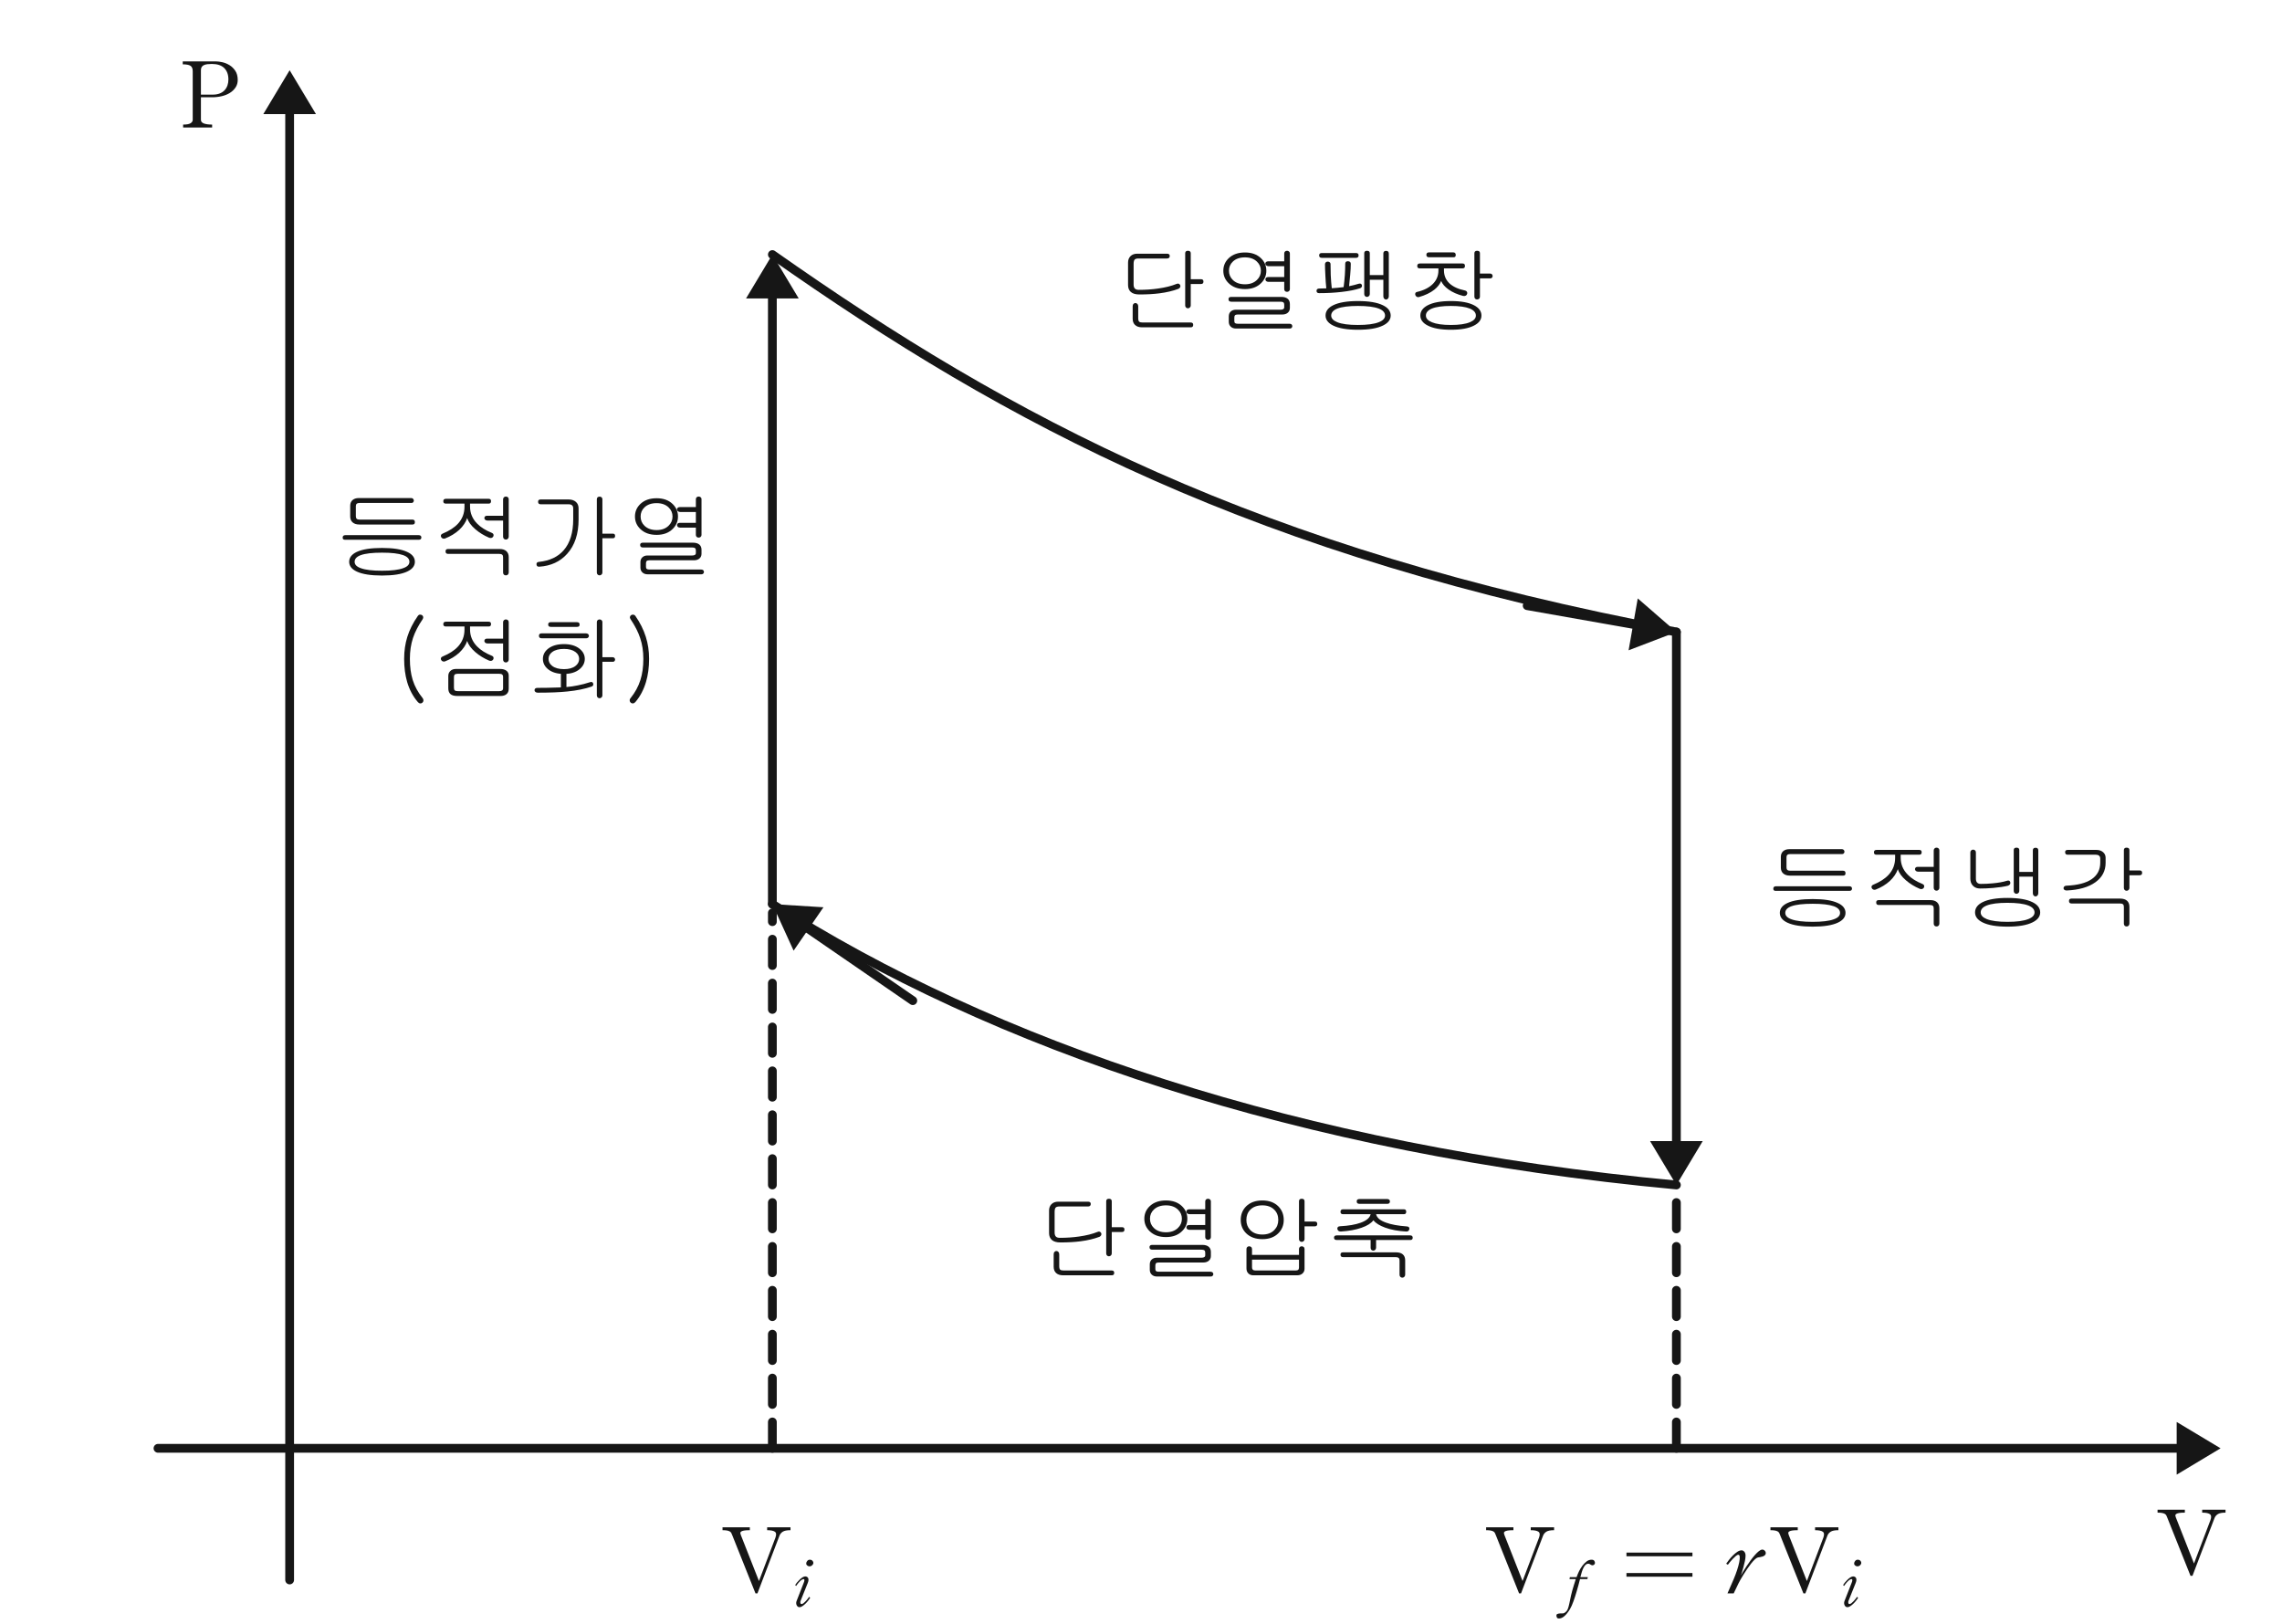
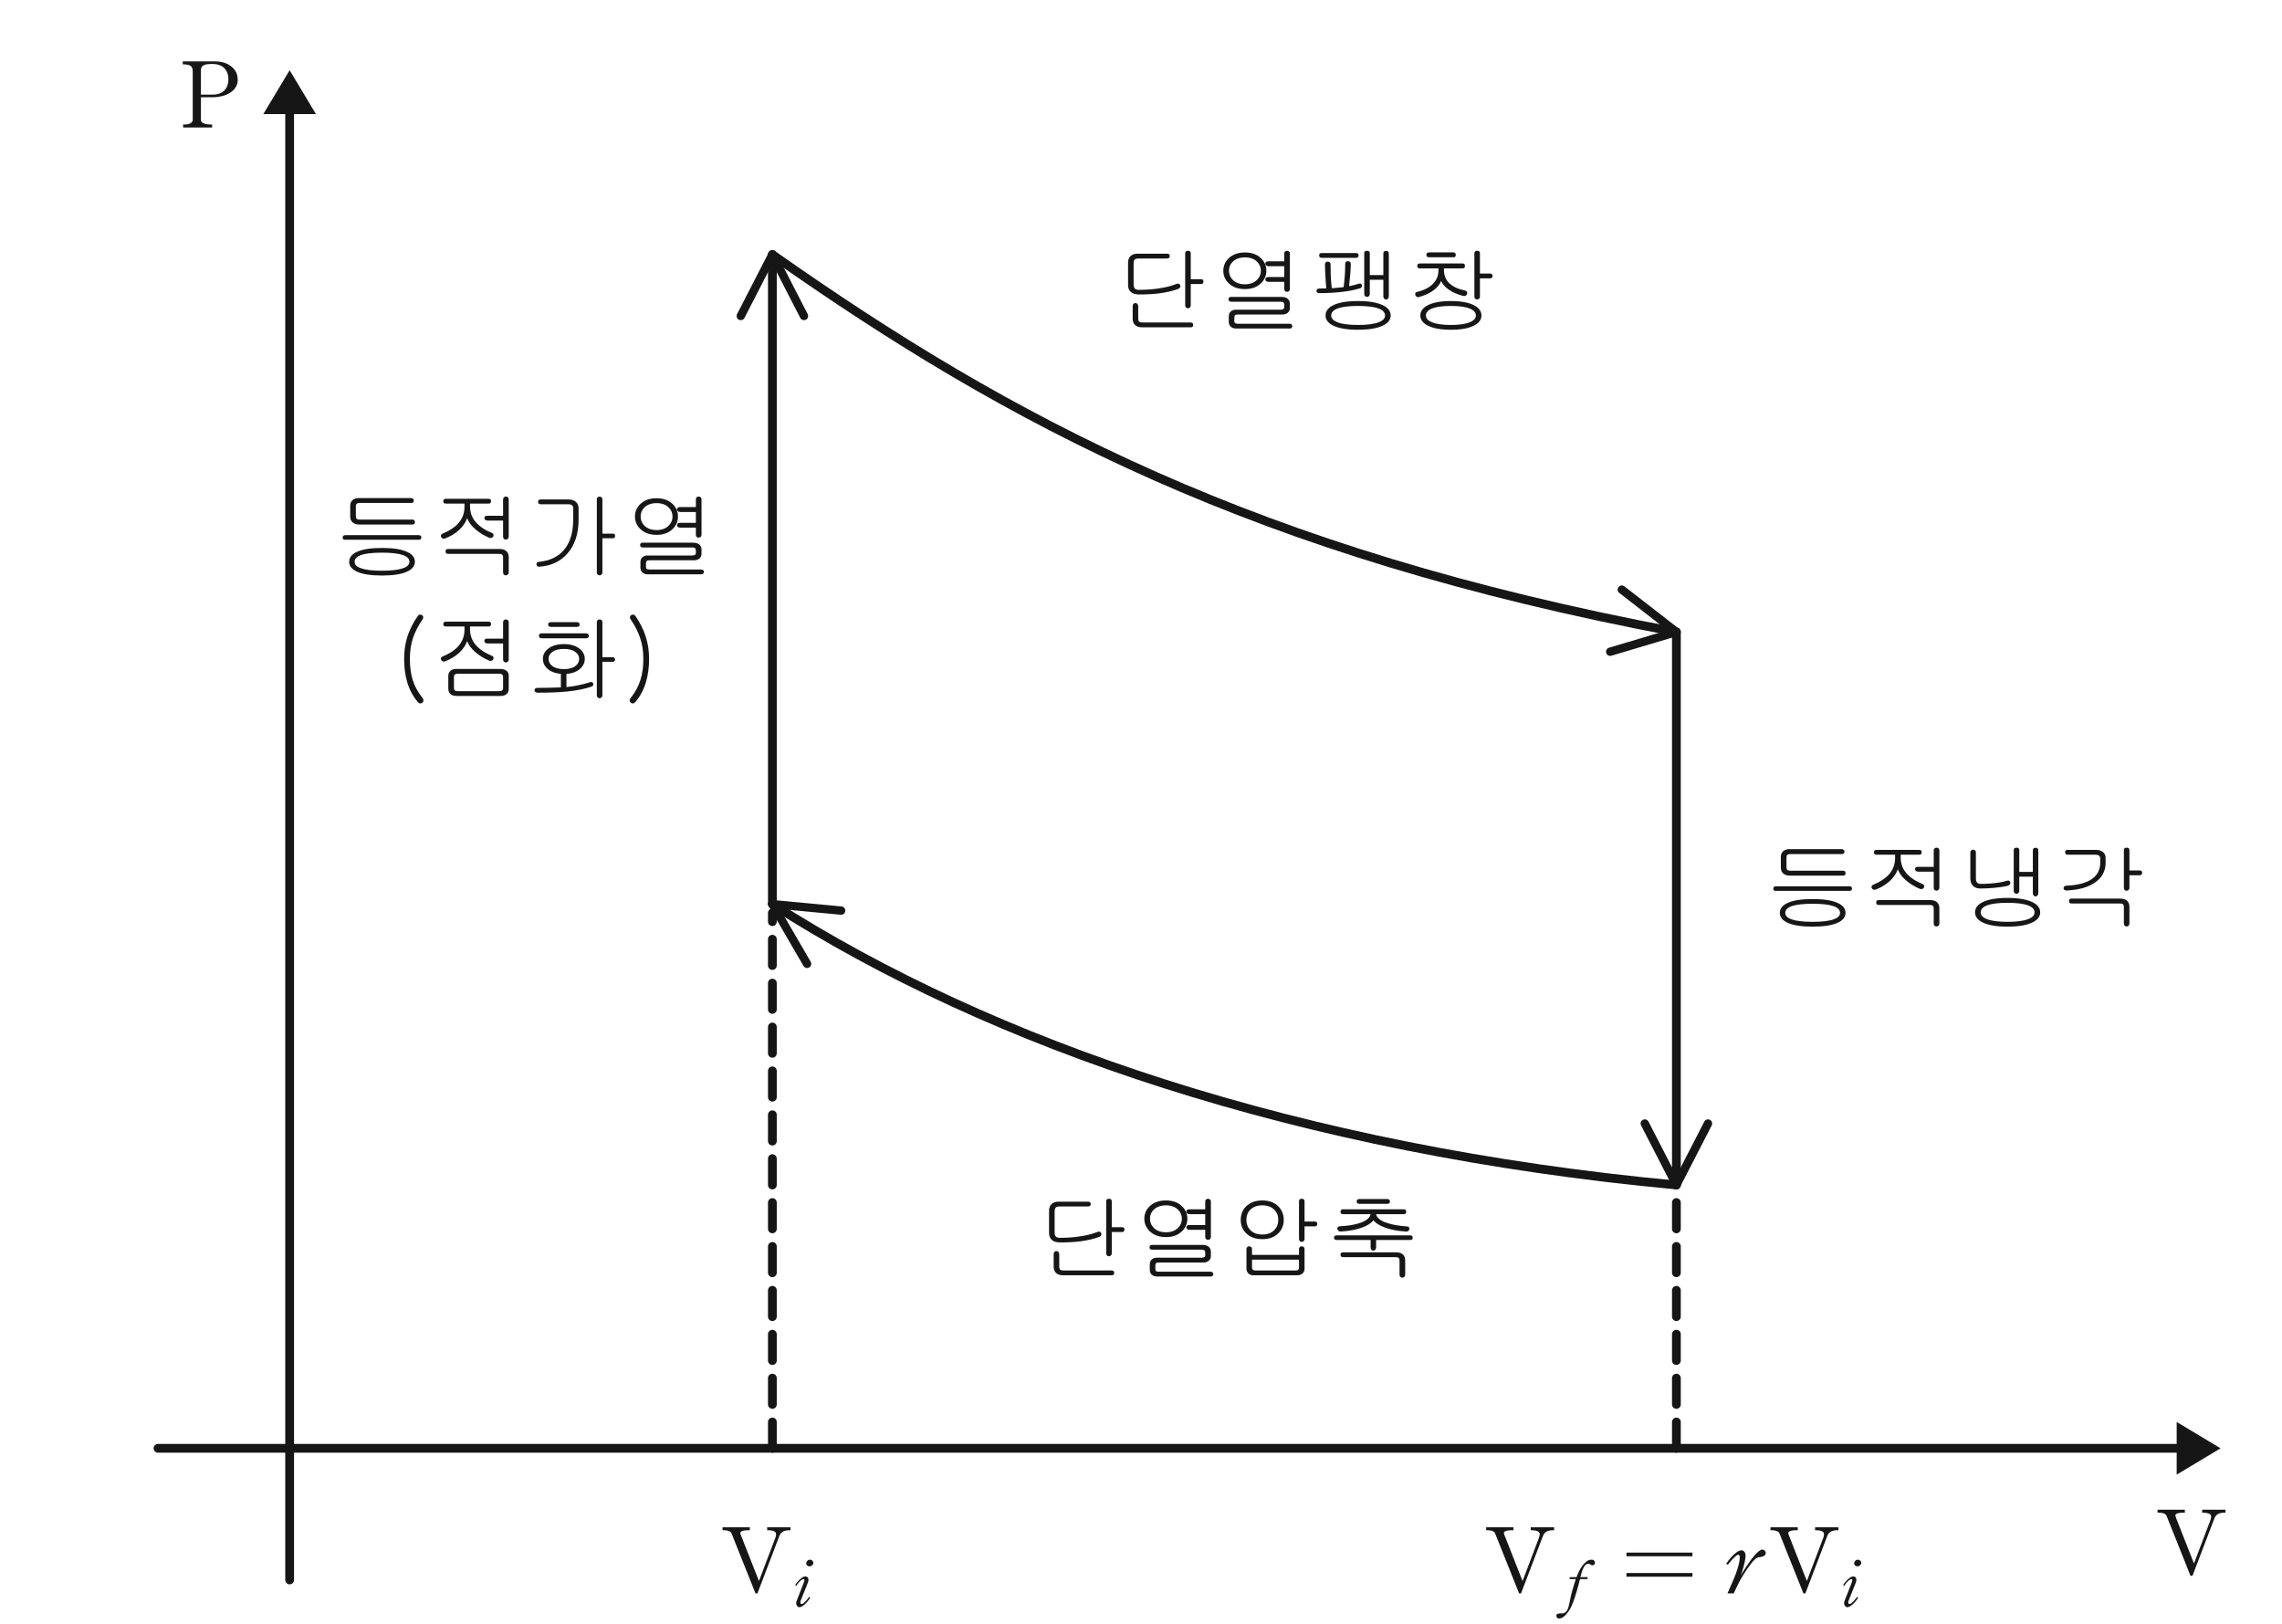
<svg xmlns="http://www.w3.org/2000/svg" width="232.0pt" height="165.077pt" viewBox="0 0 260 185">
  <g stroke-linecap="round" stroke-linejoin="round">
    <line x1="18" y1="165" x2="249.75" y2="165.0" stroke="#161616" stroke-width="1" />
    <path d="M 253,165 L 248.0,162.0 L 248.0,168.0 Z" stroke="#161616" stroke-width="0" fill="#161616" />
    <line x1="33" y1="180" x2="33.0" y2="11.25" stroke="#161616" stroke-width="1" />
    <path d="M 33,8 L 30.0,13.0 L 36.0,13.0 Z" stroke="#161616" stroke-width="0" fill="#161616" />
    <path d="M614 507Q614 462 591.0 427.5Q568 393 530.5 369.5Q493 346 443.5 334.5Q394 323 342 323H223V83Q223 57 254.0 45.0Q285 33 342 33V2H34V33Q92 33 114.0 48.0Q136 63 136 83V599Q136 641 112.5 657.0Q89 673 30 673V704H385Q411 704 450.0 695.5Q489 687 525.5 665.0Q562 643 588.0 604.5Q614 566 614 507ZM515 512Q515 589 471.0 633.0Q427 677 339 677Q313 677 292.0 674.5Q271 672 255.5 665.0Q240 658 231.5 645.0Q223 632 223 612V351H347Q392 351 424.0 364.0Q456 377 476.0 399.5Q496 422 505.5 451.0Q515 480 515 512Z" fill="#161616" transform="translate(20.5,14.5469) scale(0.0107254,-0.0107254)" />
    <path d="M752 673Q695 673 670.0 657.0Q645 641 635 615L401 2H380L132 623Q128 635 122.5 644.5Q117 654 106.5 660.0Q96 666 78.0 669.5Q60 673 30 673V704H320V673Q279 673 257.5 669.0Q236 665 227.0 658.0Q218 651 219.0 642.0Q220 633 224 623L417 133L592 594Q609 641 585.5 657.0Q562 673 504 673V704H752Z" fill="#161616" transform="translate(245.5,179.5469) scale(0.0107254,-0.0107254)" />
    <line x1="88.0" y1="165.0" x2="88.0" y2="162.0" stroke="#161616" stroke-width="1" />
    <line x1="88.0" y1="160.0" x2="88.0" y2="157.0" stroke="#161616" stroke-width="1" />
    <line x1="88.0" y1="155.0" x2="88.0" y2="152.0" stroke="#161616" stroke-width="1" />
    <line x1="88.0" y1="150.0" x2="88.0" y2="147.0" stroke="#161616" stroke-width="1" />
    <line x1="88.0" y1="145.0" x2="88.0" y2="142.0" stroke="#161616" stroke-width="1" />
    <line x1="88.0" y1="140.0" x2="88.0" y2="137.0" stroke="#161616" stroke-width="1" />
    <line x1="88.0" y1="135.0" x2="88.0" y2="132.0" stroke="#161616" stroke-width="1" />
    <line x1="88.0" y1="130.0" x2="88.0" y2="127.0" stroke="#161616" stroke-width="1" />
    <line x1="88.0" y1="125.0" x2="88.0" y2="122.0" stroke="#161616" stroke-width="1" />
    <line x1="88.0" y1="120.0" x2="88.0" y2="117.0" stroke="#161616" stroke-width="1" />
    <line x1="88.0" y1="115.0" x2="88.0" y2="112.0" stroke="#161616" stroke-width="1" />
    <line x1="88.0" y1="110.0" x2="88.0" y2="107.0" stroke="#161616" stroke-width="1" />
    <line x1="88.0" y1="105.0" x2="88.0" y2="104.0" stroke="#161616" stroke-width="1" />
    <line x1="191.0" y1="165.0" x2="191.0" y2="162.0" stroke="#161616" stroke-width="1" />
    <line x1="191.0" y1="160.0" x2="191.0" y2="157.0" stroke="#161616" stroke-width="1" />
    <line x1="191.0" y1="155.0" x2="191.0" y2="152.0" stroke="#161616" stroke-width="1" />
    <line x1="191.0" y1="150.0" x2="191.0" y2="147.0" stroke="#161616" stroke-width="1" />
    <line x1="191.0" y1="145.0" x2="191.0" y2="142.0" stroke="#161616" stroke-width="1" />
    <line x1="191.0" y1="140.0" x2="191.0" y2="137.0" stroke="#161616" stroke-width="1" />
-     <line x1="88" y1="103" x2="88.0" y2="32.25" stroke="#161616" stroke-width="1" />
-     <path d="M 88,29 L 85.0,34.0 L 91.0,34.0 Z" stroke="#161616" stroke-width="0" fill="#161616" />
+     <line x1="88" y1="103" x2="88" y2="29" stroke="#161616" stroke-width="1" />
+     <path d="M 84.4,36.0 L 88,29 L 91.6,36.0" stroke="#161616" stroke-width="0.95" fill="none" />
    <path d="M88,29 C115,48 143,63 191,72" stroke="#161616" stroke-width="1" fill="none" />
-     <line x1="174" y1="69" x2="187.799" y2="71.435" stroke="#161616" stroke-width="1" />
-     <path d="M 191,72 L 186.597,68.177 L 185.555,74.085 Z" stroke="#161616" stroke-width="0" fill="#161616" />
-     <line x1="191" y1="72" x2="191.0" y2="131.75" stroke="#161616" stroke-width="1" />
-     <path d="M 191,135 L 194.0,130.0 L 188.0,130.0 Z" stroke="#161616" stroke-width="0" fill="#161616" />
+     <path d="M 184.783,67.172 L 191,72 L 183.456,74.248" stroke="#161616" stroke-width="0.95" fill="none" />
+     <line x1="191" y1="72" x2="191" y2="135" stroke="#161616" stroke-width="1" />
+     <path d="M 194.6,128.0 L 191,135 L 187.4,128.0" stroke="#161616" stroke-width="0.95" fill="none" />
    <path d="M191,135 C148,131 113,119 88,103" stroke="#161616" stroke-width="1" fill="none" />
-     <line x1="104" y1="114" x2="90.678" y2="104.841" stroke="#161616" stroke-width="1" />
-     <path d="M 88,103 L 90.421,108.305 L 93.82,103.361 Z" stroke="#161616" stroke-width="0" fill="#161616" />
+     <path d="M 91.955,109.806 L 88,103 L 95.836,103.741" stroke="#161616" stroke-width="0.95" fill="none" />
    <path d="M271 489H837Q862 489 861 515Q861 541 835 541H274Q252 541 243 550Q234 558 234 577V685Q234 702 244 710Q254 718 275 718H827Q838 718 844 727Q850 734 850 744Q849 755 842 762Q835 770 822 770H265Q223 770 198 748Q174 725 174 689V574Q174 535 199 512Q225 489 271 489ZM900 376H124Q95 376 94 352Q92 327 119 327H902Q930 327 930 352Q929 376 900 376ZM512 240Q334 240 244 198Q163 160 163 93Q163 27 244 -11Q334 -53 512 -53Q689 -53 779 -11Q861 27 861 93Q861 161 779 198Q690 240 512 240ZM512 190Q663 190 736 164Q803 140 803 93Q803 48 736 25Q663 -2 512 -2Q360 -2 287 25Q221 48 221 93Q221 140 287 164Q360 190 512 190Z" fill="#161616" transform="translate(38.0345,65) scale(0.0107254,-0.0107254)" />
    <path d="M621 762H167Q139 762 139 737Q138 711 166 711H364V678Q364 573 295 498Q238 436 131 392Q118 387 114 376Q111 366 116 356Q122 345 132 341Q143 336 156 340Q246 375 309 433Q370 491 393 558Q410 499 479 439Q543 384 625 349Q639 343 652 347Q664 351 670 362Q675 373 672 384Q668 395 655 400Q555 440 497 500Q423 576 423 680V711H621Q646 711 646 737Q646 762 621 762ZM834 360V757Q834 771 824 779Q816 786 804 786Q791 786 783 778Q774 770 774 756V582H603Q589 582 582 575Q575 567 575 557Q576 547 584 539Q593 531 608 531H774V360Q774 346 783 337Q791 329 804 329Q816 329 824 337Q834 346 834 360ZM738 229H190Q162 229 163 203Q163 177 190 177H733Q755 177 765 168Q774 160 774 141V-21Q774 -35 783 -44Q791 -51 804 -51Q816 -51 824 -44Q834 -35 834 -21V143Q834 183 809 206Q784 229 738 229Z" fill="#161616" transform="translate(49.0172,65) scale(0.0107254,-0.0107254)" />
    <path d="M445 755H149Q121 755 122 730Q122 704 150 704H447Q470 704 483 693Q495 682 495 661V544Q495 333 395 217Q303 110 131 92Q103 90 105 65Q107 39 135 41Q319 53 431 178Q552 312 552 542V660Q552 704 524 729Q495 755 445 755ZM805 392V758Q805 771 795 779Q787 785 775 785Q763 785 755 779Q746 771 746 758V-22Q746 -35 755 -43Q763 -51 775 -51Q787 -51 795 -43Q805 -35 805 -22V343H916Q940 343 940 368Q940 392 916 392Z" fill="#161616" transform="translate(60,65) scale(0.0107254,-0.0107254)" />
    <path d="M357 768Q248 768 184 707Q127 652 127 574Q127 496 184 441Q248 379 357 379Q464 379 527 441Q584 496 584 574Q584 652 527 707Q464 768 357 768ZM357 716Q437 716 484 671Q526 631 526 574Q526 516 484 476Q437 430 357 430Q275 430 228 476Q187 516 187 574Q187 632 228 671Q275 716 357 716ZM834 378V759Q834 772 824 779Q816 786 804 786Q791 786 783 779Q774 771 774 758V674H603Q588 674 580 666Q573 659 573 648Q574 638 582 631Q592 622 608 622H774V507H605Q590 507 581 500Q574 492 574 482Q574 472 582 464Q591 456 606 456H774V378Q774 365 783 357Q791 350 804 350Q816 350 824 357Q834 365 834 378ZM743 296H212Q181 296 182 271Q182 245 212 245H735Q756 245 765 238Q774 231 774 213V186Q774 172 763 166Q754 160 736 160H260Q227 160 206 141Q185 122 185 89V31Q185 -1 207 -21Q228 -40 262 -40H833Q846 -40 853 -32Q860 -24 860 -14Q859 -4 852 4Q843 11 829 11H279Q261 11 253 17Q244 23 244 38V77Q244 93 251 101Q260 109 280 109H754Q790 109 812 128Q834 147 834 178V221Q834 256 811 276Q787 296 743 296Z" fill="#161616" transform="translate(70.9828,65) scale(0.0107254,-0.0107254)" />
    <path d="M253 824Q176 714 141 602Q107 493 107 367Q107 232 139 121Q176 -3 253 -92Q264 -105 278 -106Q291 -107 301 -98Q311 -89 312 -76Q313 -61 303 -49Q230 41 198 143Q168 240 168 367Q168 489 201 589Q232 683 304 789Q312 802 309 814Q307 825 296 832Q286 838 274 837Q261 836 253 824Z" fill="#161616" transform="translate(44.8987,79) scale(0.0107254,-0.0107254)" />
    <path d="M621 762H167Q139 762 139 737Q138 711 166 711H364V678Q364 573 295 498Q238 436 131 392Q118 387 114 376Q111 366 116 356Q122 345 132 341Q143 336 156 340Q246 375 309 433Q370 491 393 558Q410 499 479 439Q543 384 625 349Q639 343 652 347Q664 351 670 362Q675 373 672 384Q668 395 655 400Q555 440 497 500Q423 576 423 680V711H621Q646 711 646 737Q646 762 621 762ZM834 360V757Q834 771 824 779Q816 786 804 786Q791 786 783 778Q774 770 774 756V582H603Q589 582 582 575Q575 567 575 557Q576 547 584 539Q593 531 608 531H774V360Q774 346 783 337Q791 329 804 329Q816 329 824 337Q834 346 834 360ZM774 175V56Q774 39 763 31Q753 24 730 24H297Q271 24 261 32Q252 40 252 60V173Q252 192 260 200Q270 209 294 209H729Q753 209 763 202Q774 194 774 175ZM743 260H273Q236 260 214 239Q192 218 192 186V55Q192 15 213 -5Q236 -27 286 -27H747Q787 -27 810 -8Q834 12 834 50V190Q834 222 810 241Q785 260 743 260Z" fill="#161616" transform="translate(49.0172,79) scale(0.0107254,-0.0107254)" />
    <path d="M631 638H159Q131 638 131 612Q131 586 159 586H635Q648 586 655 595Q662 602 662 612Q661 623 654 630Q645 638 631 638ZM534 757H257Q229 757 229 732Q229 707 257 707H536Q564 707 563 732Q563 757 534 757ZM397 524Q291 524 228 475Q173 431 173 367Q173 302 228 257Q290 207 397 207Q501 207 562 257Q618 303 618 367Q618 430 562 475Q500 524 397 524ZM397 473Q475 473 519 440Q558 411 558 367Q558 322 519 292Q476 258 397 258Q317 258 272 292Q233 322 233 367Q233 411 272 440Q317 473 397 473ZM423 68V235H364V64Q296 62 220 60Q161 59 114 59Q100 59 91 52Q84 44 84 34Q84 24 93 16Q102 8 119 8Q313 8 435 21Q584 36 691 73Q714 83 707 106Q699 129 672 119Q608 98 541 85Q484 73 423 68ZM805 385V759Q805 772 795 779Q787 786 775 786Q763 786 755 779Q746 771 746 758V-21Q746 -35 755 -43Q763 -51 775 -51Q787 -51 795 -43Q805 -35 805 -22V336H917Q928 336 934 344Q940 351 940 361Q939 371 932 378Q925 385 912 385Z" fill="#161616" transform="translate(60,79) scale(0.0107254,-0.0107254)" />
    <path d="M131 824Q122 836 109 837Q97 838 87 832Q76 825 74 814Q71 802 80 789Q151 683 182 589Q216 489 216 367Q216 240 185 143Q153 41 81 -49Q70 -61 71 -76Q72 -89 82 -98Q92 -107 105 -106Q119 -105 131 -92Q207 -3 244 121Q277 232 277 367Q277 493 242 602Q207 714 131 824Z" fill="#161616" transform="translate(70.9828,79) scale(0.0107254,-0.0107254)" />
    <path d="M553 755H236Q191 755 164 728Q139 702 139 661V422Q139 374 169 348Q199 322 259 322Q379 322 472 334Q588 349 675 382Q688 389 693 400Q697 410 693 421Q688 431 678 436Q667 440 654 434Q573 401 458 385Q362 371 253 371Q225 371 212 384Q198 398 198 427V644Q198 679 208 691Q219 704 249 704H552Q581 704 582 730Q582 755 553 755ZM805 484V759Q805 786 775 786Q746 786 746 759V205Q746 191 755 183Q763 175 775 175Q787 175 795 183Q805 191 805 205V433H914Q940 433 940 459Q940 484 914 484ZM247 196Q247 213 237 222Q229 231 217 231Q205 231 197 222Q188 213 188 196V64Q188 22 213 -2Q240 -27 287 -27H805Q831 -27 831 -1Q831 24 805 24H295Q267 24 257 33Q247 43 247 70Z" fill="#161616" transform="translate(127.0345,37) scale(0.0107254,-0.0107254)" />
    <path d="M357 768Q248 768 184 707Q127 652 127 574Q127 496 184 441Q248 379 357 379Q464 379 527 441Q584 496 584 574Q584 652 527 707Q464 768 357 768ZM357 716Q437 716 484 671Q526 631 526 574Q526 516 484 476Q437 430 357 430Q275 430 228 476Q187 516 187 574Q187 632 228 671Q275 716 357 716ZM834 378V759Q834 772 824 779Q816 786 804 786Q791 786 783 779Q774 771 774 758V674H603Q588 674 580 666Q573 659 573 648Q574 638 582 631Q592 622 608 622H774V507H605Q590 507 581 500Q574 492 574 482Q574 472 582 464Q591 456 606 456H774V378Q774 365 783 357Q791 350 804 350Q816 350 824 357Q834 365 834 378ZM743 296H212Q181 296 182 271Q182 245 212 245H735Q756 245 765 238Q774 231 774 213V186Q774 172 763 166Q754 160 736 160H260Q227 160 206 141Q185 122 185 89V31Q185 -1 207 -21Q228 -40 262 -40H833Q846 -40 853 -32Q860 -24 860 -14Q859 -4 852 4Q843 11 829 11H279Q261 11 253 17Q244 23 244 38V77Q244 93 251 101Q260 109 280 109H754Q790 109 812 128Q834 147 834 178V221Q834 256 811 276Q787 296 743 296Z" fill="#161616" transform="translate(138.0172,37) scale(0.0107254,-0.0107254)" />
    <path d="M512 762H149Q121 762 121 737Q121 711 149 711H512Q540 711 540 737Q540 762 512 762ZM183 643Q183 598 187 526Q190 455 197 387L123 385Q94 385 93 361Q93 336 121 336Q250 336 360 349Q476 362 553 387Q566 390 572 400Q578 409 576 419Q574 429 565 435Q556 440 542 436Q516 429 492 422Q469 417 439 410Q446 470 451 532Q457 598 457 647Q457 674 427 675Q398 675 398 649Q398 590 394 528Q389 460 381 400Q347 396 318 393Q291 391 255 388Q248 451 244 529Q242 591 242 646Q242 658 232 665Q224 671 212 671Q200 671 192 664Q183 656 183 643ZM803 757V528H659V760Q659 786 629 786Q600 786 600 760V326Q600 312 609 304Q617 296 629 296Q641 296 649 304Q659 312 659 326V478H803V302Q803 286 812 277Q820 268 832 268Q843 268 851 277Q861 287 861 303V756Q861 785 832 785Q803 785 803 757ZM533 252Q359 252 269 207Q189 167 189 98Q189 32 269 -8Q360 -53 533 -53Q708 -53 799 -8Q881 32 881 98Q881 167 799 207Q708 252 533 252ZM533 200Q681 200 754 172Q821 146 821 98Q821 53 754 27Q680 -2 533 -2Q387 -2 314 27Q249 53 249 98Q249 146 314 172Q386 200 533 200Z" fill="#161616" transform="translate(149,37) scale(0.0107254,-0.0107254)" />
    <path d="M521 769H265Q236 769 236 743Q236 717 265 717H525Q549 717 548 743Q547 769 521 769ZM621 651H167Q139 651 139 625Q138 599 166 599H364V577Q364 494 306 435Q246 374 137 349Q123 346 119 336Q115 326 119 315Q123 304 133 298Q143 291 156 294Q258 323 321 373Q372 414 393 465Q413 417 470 376Q534 330 628 306Q643 303 655 310Q666 316 669 328Q673 339 667 350Q661 361 647 364Q538 386 480 441Q423 496 423 578V599H621Q646 599 646 625Q646 651 621 651ZM805 544V760Q805 786 775 786Q746 786 746 759V299Q746 285 755 276Q763 269 775 269Q787 269 795 276Q805 284 805 298V493H916Q927 493 934 501Q940 509 940 519Q939 529 932 537Q925 544 912 544ZM497 252Q336 252 250 207Q172 166 172 98Q172 32 250 -8Q336 -53 497 -53Q657 -53 743 -8Q821 32 821 98Q821 166 743 207Q657 252 497 252ZM497 200Q629 200 698 172Q762 145 762 98Q762 53 698 27Q629 -2 497 -2Q364 -2 294 27Q231 53 231 98Q231 145 294 172Q363 200 497 200Z" fill="#161616" transform="translate(159.9828,37) scale(0.0107254,-0.0107254)" />
    <path d="M271 489H837Q862 489 861 515Q861 541 835 541H274Q252 541 243 550Q234 558 234 577V685Q234 702 244 710Q254 718 275 718H827Q838 718 844 727Q850 734 850 744Q849 755 842 762Q835 770 822 770H265Q223 770 198 748Q174 725 174 689V574Q174 535 199 512Q225 489 271 489ZM900 376H124Q95 376 94 352Q92 327 119 327H902Q930 327 930 352Q929 376 900 376ZM512 240Q334 240 244 198Q163 160 163 93Q163 27 244 -11Q334 -53 512 -53Q689 -53 779 -11Q861 27 861 93Q861 161 779 198Q690 240 512 240ZM512 190Q663 190 736 164Q803 140 803 93Q803 48 736 25Q663 -2 512 -2Q360 -2 287 25Q221 48 221 93Q221 140 287 164Q360 190 512 190Z" fill="#161616" transform="translate(201.0345,105) scale(0.0107254,-0.0107254)" />
    <path d="M621 762H167Q139 762 139 737Q138 711 166 711H364V678Q364 573 295 498Q238 436 131 392Q118 387 114 376Q111 366 116 356Q122 345 132 341Q143 336 156 340Q246 375 309 433Q370 491 393 558Q410 499 479 439Q543 384 625 349Q639 343 652 347Q664 351 670 362Q675 373 672 384Q668 395 655 400Q555 440 497 500Q423 576 423 680V711H621Q646 711 646 737Q646 762 621 762ZM834 360V757Q834 771 824 779Q816 786 804 786Q791 786 783 778Q774 770 774 756V582H603Q589 582 582 575Q575 567 575 557Q576 547 584 539Q593 531 608 531H774V360Q774 346 783 337Q791 329 804 329Q816 329 824 337Q834 346 834 360ZM738 229H190Q162 229 163 203Q163 177 190 177H733Q755 177 765 168Q774 160 774 141V-21Q774 -35 783 -44Q791 -51 804 -51Q816 -51 824 -44Q834 -35 834 -21V143Q834 183 809 206Q784 229 738 229Z" fill="#161616" transform="translate(212.0172,105) scale(0.0107254,-0.0107254)" />
    <path d="M139 735V457Q139 409 167 381Q195 352 243 352Q313 352 381 358Q475 366 540 382Q569 394 563 419Q557 444 527 434Q466 415 376 407Q315 401 250 401Q224 401 211 415Q198 429 198 457V736Q198 750 188 758Q180 765 168 765Q156 765 148 757Q139 749 139 735ZM803 757V528H659V760Q659 786 629 786Q600 786 600 760V326Q600 312 609 304Q617 296 629 296Q641 296 649 304Q659 312 659 326V478H803V302Q803 286 812 277Q820 268 832 268Q843 268 851 277Q861 287 861 303V756Q861 785 832 785Q803 785 803 757ZM533 252Q359 252 269 207Q189 167 189 98Q189 32 269 -8Q360 -53 533 -53Q708 -53 799 -8Q881 32 881 98Q881 167 799 207Q708 252 533 252ZM533 200Q681 200 754 172Q821 146 821 98Q821 53 754 27Q680 -2 533 -2Q387 -2 314 27Q249 53 249 98Q249 146 314 172Q386 200 533 200Z" fill="#161616" transform="translate(223,105) scale(0.0107254,-0.0107254)" />
    <path d="M455 762H149Q121 762 122 737Q122 711 150 711H449Q470 711 482 701Q495 691 495 670V626Q495 513 402 450Q310 389 136 382Q121 382 112 373Q105 366 105 355Q105 345 114 338Q123 331 138 331Q335 340 444 419Q552 497 552 625V678Q552 716 524 739Q497 762 455 762ZM805 544V759Q805 786 775 786Q746 786 746 759V358Q746 344 755 336Q763 328 775 328Q787 328 795 336Q805 344 805 358V493H914Q940 493 940 519Q940 544 914 544ZM706 245H190Q162 245 163 219Q163 193 190 193H706Q727 193 737 184Q746 176 746 157V-21Q746 -35 755 -44Q763 -51 775 -51Q787 -51 795 -44Q805 -35 805 -21V157Q805 199 780 222Q754 245 706 245Z" fill="#161616" transform="translate(233.9828,105) scale(0.0107254,-0.0107254)" />
    <path d="M553 755H236Q191 755 164 728Q139 702 139 661V422Q139 374 169 348Q199 322 259 322Q379 322 472 334Q588 349 675 382Q688 389 693 400Q697 410 693 421Q688 431 678 436Q667 440 654 434Q573 401 458 385Q362 371 253 371Q225 371 212 384Q198 398 198 427V644Q198 679 208 691Q219 704 249 704H552Q581 704 582 730Q582 755 553 755ZM805 484V759Q805 786 775 786Q746 786 746 759V205Q746 191 755 183Q763 175 775 175Q787 175 795 183Q805 191 805 205V433H914Q940 433 940 459Q940 484 914 484ZM247 196Q247 213 237 222Q229 231 217 231Q205 231 197 222Q188 213 188 196V64Q188 22 213 -2Q240 -27 287 -27H805Q831 -27 831 -1Q831 24 805 24H295Q267 24 257 33Q247 43 247 70Z" fill="#161616" transform="translate(118.0345,145) scale(0.0107254,-0.0107254)" />
    <path d="M357 768Q248 768 184 707Q127 652 127 574Q127 496 184 441Q248 379 357 379Q464 379 527 441Q584 496 584 574Q584 652 527 707Q464 768 357 768ZM357 716Q437 716 484 671Q526 631 526 574Q526 516 484 476Q437 430 357 430Q275 430 228 476Q187 516 187 574Q187 632 228 671Q275 716 357 716ZM834 378V759Q834 772 824 779Q816 786 804 786Q791 786 783 779Q774 771 774 758V674H603Q588 674 580 666Q573 659 573 648Q574 638 582 631Q592 622 608 622H774V507H605Q590 507 581 500Q574 492 574 482Q574 472 582 464Q591 456 606 456H774V378Q774 365 783 357Q791 350 804 350Q816 350 824 357Q834 365 834 378ZM743 296H212Q181 296 182 271Q182 245 212 245H735Q756 245 765 238Q774 231 774 213V186Q774 172 763 166Q754 160 736 160H260Q227 160 206 141Q185 122 185 89V31Q185 -1 207 -21Q228 -40 262 -40H833Q846 -40 853 -32Q860 -24 860 -14Q859 -4 852 4Q843 11 829 11H279Q261 11 253 17Q244 23 244 38V77Q244 93 251 101Q260 109 280 109H754Q790 109 812 128Q834 147 834 178V221Q834 256 811 276Q787 296 743 296Z" fill="#161616" transform="translate(129.0172,145) scale(0.0107254,-0.0107254)" />
    <path d="M357 768Q248 768 184 705Q127 647 127 561Q127 477 184 420Q248 357 357 357Q465 357 527 420Q584 477 584 561Q584 647 527 705Q464 768 357 768ZM357 716Q438 716 484 669Q526 627 526 561Q526 497 484 454Q438 406 357 406Q274 406 228 454Q187 497 187 561Q187 627 228 669Q274 716 357 716ZM805 544V759Q805 786 775 786Q746 786 746 759V358Q746 344 755 336Q763 328 775 328Q787 328 795 336Q805 344 805 358V493H914Q940 493 940 519Q940 544 914 544ZM746 252V190H247V252Q247 266 237 274Q229 281 217 281Q205 281 197 274Q188 266 188 252V46Q188 14 207 -6Q227 -27 261 -27H726Q764 -27 785 -6Q805 13 805 44V252Q805 266 795 274Q787 281 775 281Q763 281 755 274Q746 266 746 252ZM746 139V57Q746 39 738 32Q730 24 708 24H284Q264 24 255 33Q247 41 247 58V139Z" fill="#161616" transform="translate(140,145) scale(0.0107254,-0.0107254)" />
    <path d="M659 783H364Q335 783 335 758Q335 732 364 732H663Q675 732 682 740Q689 748 688 758Q688 768 681 776Q672 783 659 783ZM836 674H191Q163 674 163 648Q162 622 190 622H483Q471 566 379 532Q294 501 159 494Q142 494 134 484Q127 476 130 464Q132 453 141 445Q152 437 168 438Q295 446 386 478Q476 509 512 557Q550 511 638 479Q732 445 859 438Q889 436 894 463Q899 489 869 492Q728 502 645 533Q553 566 541 622H836Q861 622 861 648Q861 674 836 674ZM903 397H124Q94 397 94 373Q94 348 123 348H483V265Q483 251 492 242Q500 235 512 235Q523 235 531 243Q541 252 541 267V348H905Q930 348 930 373Q929 397 903 397ZM751 217H190Q162 217 163 192Q163 166 190 166H748Q771 166 781 157Q790 149 790 130V-20Q790 -35 799 -44Q807 -52 820 -52Q832 -52 840 -44Q850 -35 850 -20V132Q850 174 824 196Q799 217 751 217Z" fill="#161616" transform="translate(150.9828,145) scale(0.0107254,-0.0107254)" />
    <path d="M752 673Q695 673 670.0 657.0Q645 641 635 615L401 2H380L132 623Q128 635 122.5 644.5Q117 654 106.5 660.0Q96 666 78.0 669.5Q60 673 30 673V704H320V673Q279 673 257.5 669.0Q236 665 227.0 658.0Q218 651 219.0 642.0Q220 633 224 623L417 133L592 594Q609 641 585.5 657.0Q562 673 504 673V704H752Z" fill="#161616" transform="translate(82,181.5469) scale(0.0107254,-0.0107254)" />
    <path d="M306 663Q306 657 302.5 648.5Q299 640 291.5 631.5Q284 623 272.5 617.0Q261 611 245 611Q238 611 229.5 614.0Q221 617 214.0 622.5Q207 628 202.0 635.5Q197 643 197 653Q197 675 213.0 693.5Q229 712 253 712Q276 712 291.0 696.5Q306 681 306 663ZM257 132Q245 114 226.0 89.5Q207 65 184.5 43.5Q162 22 138.5 6.5Q115 -9 95 -9Q81 -9 70.0 -1.0Q59 7 52.5 20.5Q46 34 45.0 51.0Q44 68 51 85L158 358Q169 385 169.5 398.0Q170 411 165.0 415.0Q160 419 151.0 416.5Q142 414 135 410Q121 403 107.0 389.5Q93 376 80.0 361.0Q67 346 57.5 332.5Q48 319 44 313L30 327Q40 345 58.5 367.5Q77 390 98.0 410.0Q119 430 141.0 444.0Q163 458 182 458Q194 458 205.5 453.0Q217 448 224.0 437.0Q231 426 231.5 407.0Q232 388 221 360L110 83Q109 80 108.0 73.0Q107 66 108.0 58.5Q109 51 113.0 45.0Q117 39 127 39Q140 39 157.5 53.0Q175 67 192.0 85.5Q209 104 222.5 122.0Q236 140 242 149Z" fill="#161616" transform="translate(90.3765,183.0344) scale(0.0075077,-0.0075077)" />
    <path d="M752 673Q695 673 670.0 657.0Q645 641 635 615L401 2H380L132 623Q128 635 122.5 644.5Q117 654 106.5 660.0Q96 666 78.0 669.5Q60 673 30 673V704H320V673Q279 673 257.5 669.0Q236 665 227.0 658.0Q218 651 219.0 642.0Q220 633 224 623L417 133L592 594Q609 641 585.5 657.0Q562 673 504 673V704H752Z" fill="#161616" transform="translate(169,181.5469) scale(0.0107254,-0.0107254)" />
    <path d="M579 671Q579 654 566.0 644.0Q553 634 542 634Q532 634 525.0 637.5Q518 641 511.0 645.5Q504 650 496.5 654.0Q489 658 478 658Q454 658 436.5 641.5Q419 625 405.0 597.5Q391 570 379.5 533.0Q368 496 357 454H470L464 425H352Q328 328 302 241Q291 203 278.5 164.0Q266 125 253.0 89.0Q240 53 226.0 21.5Q212 -10 199 -32Q158 -99 116.5 -136.0Q75 -173 31 -173Q11 -173 2.5 -160.0Q-6 -147 -6 -127Q-6 -110 9.5 -104.0Q25 -98 45.0 -96.5Q65 -95 84.0 -95.5Q103 -96 111 -91Q133 -78 146.5 -63.0Q160 -48 170.0 -20.0Q180 8 190.0 54.5Q200 101 216 178Q222 207 234.0 249.0Q246 291 258 330Q272 376 288 425H192L198 454H300Q314 496 336.5 542.5Q359 589 388.5 628.0Q418 667 452.5 693.0Q487 719 526 719Q557 719 568.0 702.5Q579 686 579 671Z" fill="#161616" transform="translate(177.3765,183.0891) scale(0.0075077,-0.0075077)" />
    <path d="M862 396H161V435H862ZM862 179H161V218H862Z" fill="#161616" transform="translate(183.5836,181.5469) scale(0.0107254,-0.0107254)" />
    <path d="M451 431Q451 416 441.0 407.0Q431 398 417.5 393.5Q404 389 389.5 387.0Q375 385 366 383Q353 380 334.0 362.0Q315 344 294.5 318.0Q274 292 253.0 261.0Q232 230 213.5 200.5Q195 171 181.0 146.0Q167 121 161 108L110 2H44L109 151Q131 203 146.5 250.5Q162 298 169.0 334.0Q176 370 174.0 391.0Q172 412 159 412Q148 412 132.0 398.5Q116 385 99.5 367.5Q83 350 68.5 332.5Q54 315 48 306L30 317Q41 333 60.0 357.5Q79 382 101.5 404.5Q124 427 148.0 443.0Q172 459 194 459Q211 459 223.5 443.5Q236 428 236 403Q236 379 229.0 345.0Q222 311 213.0 278.5Q204 246 196.0 221.5Q188 197 186 193Q194 208 210.0 233.5Q226 259 246.0 289.5Q266 320 289.0 351.5Q312 383 334.5 408.5Q357 434 377.5 450.5Q398 467 414 467Q429 467 440.0 455.5Q451 444 451 431Z" fill="#161616" transform="translate(196.3497,181.5469) scale(0.0107254,-0.0107254)" />
    <path d="M752 673Q695 673 670.0 657.0Q645 641 635 615L401 2H380L132 623Q128 635 122.5 644.5Q117 654 106.5 660.0Q96 666 78.0 669.5Q60 673 30 673V704H320V673Q279 673 257.5 669.0Q236 665 227.0 658.0Q218 651 219.0 642.0Q220 633 224 623L417 133L592 594Q609 641 585.5 657.0Q562 673 504 673V704H752Z" fill="#161616" transform="translate(201.3949,181.5469) scale(0.0107254,-0.0107254)" />
    <path d="M306 663Q306 657 302.5 648.5Q299 640 291.5 631.5Q284 623 272.5 617.0Q261 611 245 611Q238 611 229.5 614.0Q221 617 214.0 622.5Q207 628 202.0 635.5Q197 643 197 653Q197 675 213.0 693.5Q229 712 253 712Q276 712 291.0 696.5Q306 681 306 663ZM257 132Q245 114 226.0 89.5Q207 65 184.5 43.5Q162 22 138.5 6.5Q115 -9 95 -9Q81 -9 70.0 -1.0Q59 7 52.5 20.5Q46 34 45.0 51.0Q44 68 51 85L158 358Q169 385 169.5 398.0Q170 411 165.0 415.0Q160 419 151.0 416.5Q142 414 135 410Q121 403 107.0 389.5Q93 376 80.0 361.0Q67 346 57.5 332.5Q48 319 44 313L30 327Q40 345 58.5 367.5Q77 390 98.0 410.0Q119 430 141.0 444.0Q163 458 182 458Q194 458 205.5 453.0Q217 448 224.0 437.0Q231 426 231.5 407.0Q232 388 221 360L110 83Q109 80 108.0 73.0Q107 66 108.0 58.5Q109 51 113.0 45.0Q117 39 127 39Q140 39 157.5 53.0Q175 67 192.0 85.5Q209 104 222.5 122.0Q236 140 242 149Z" fill="#161616" transform="translate(209.7714,183.0344) scale(0.0075077,-0.0075077)" />
  </g>
</svg>
